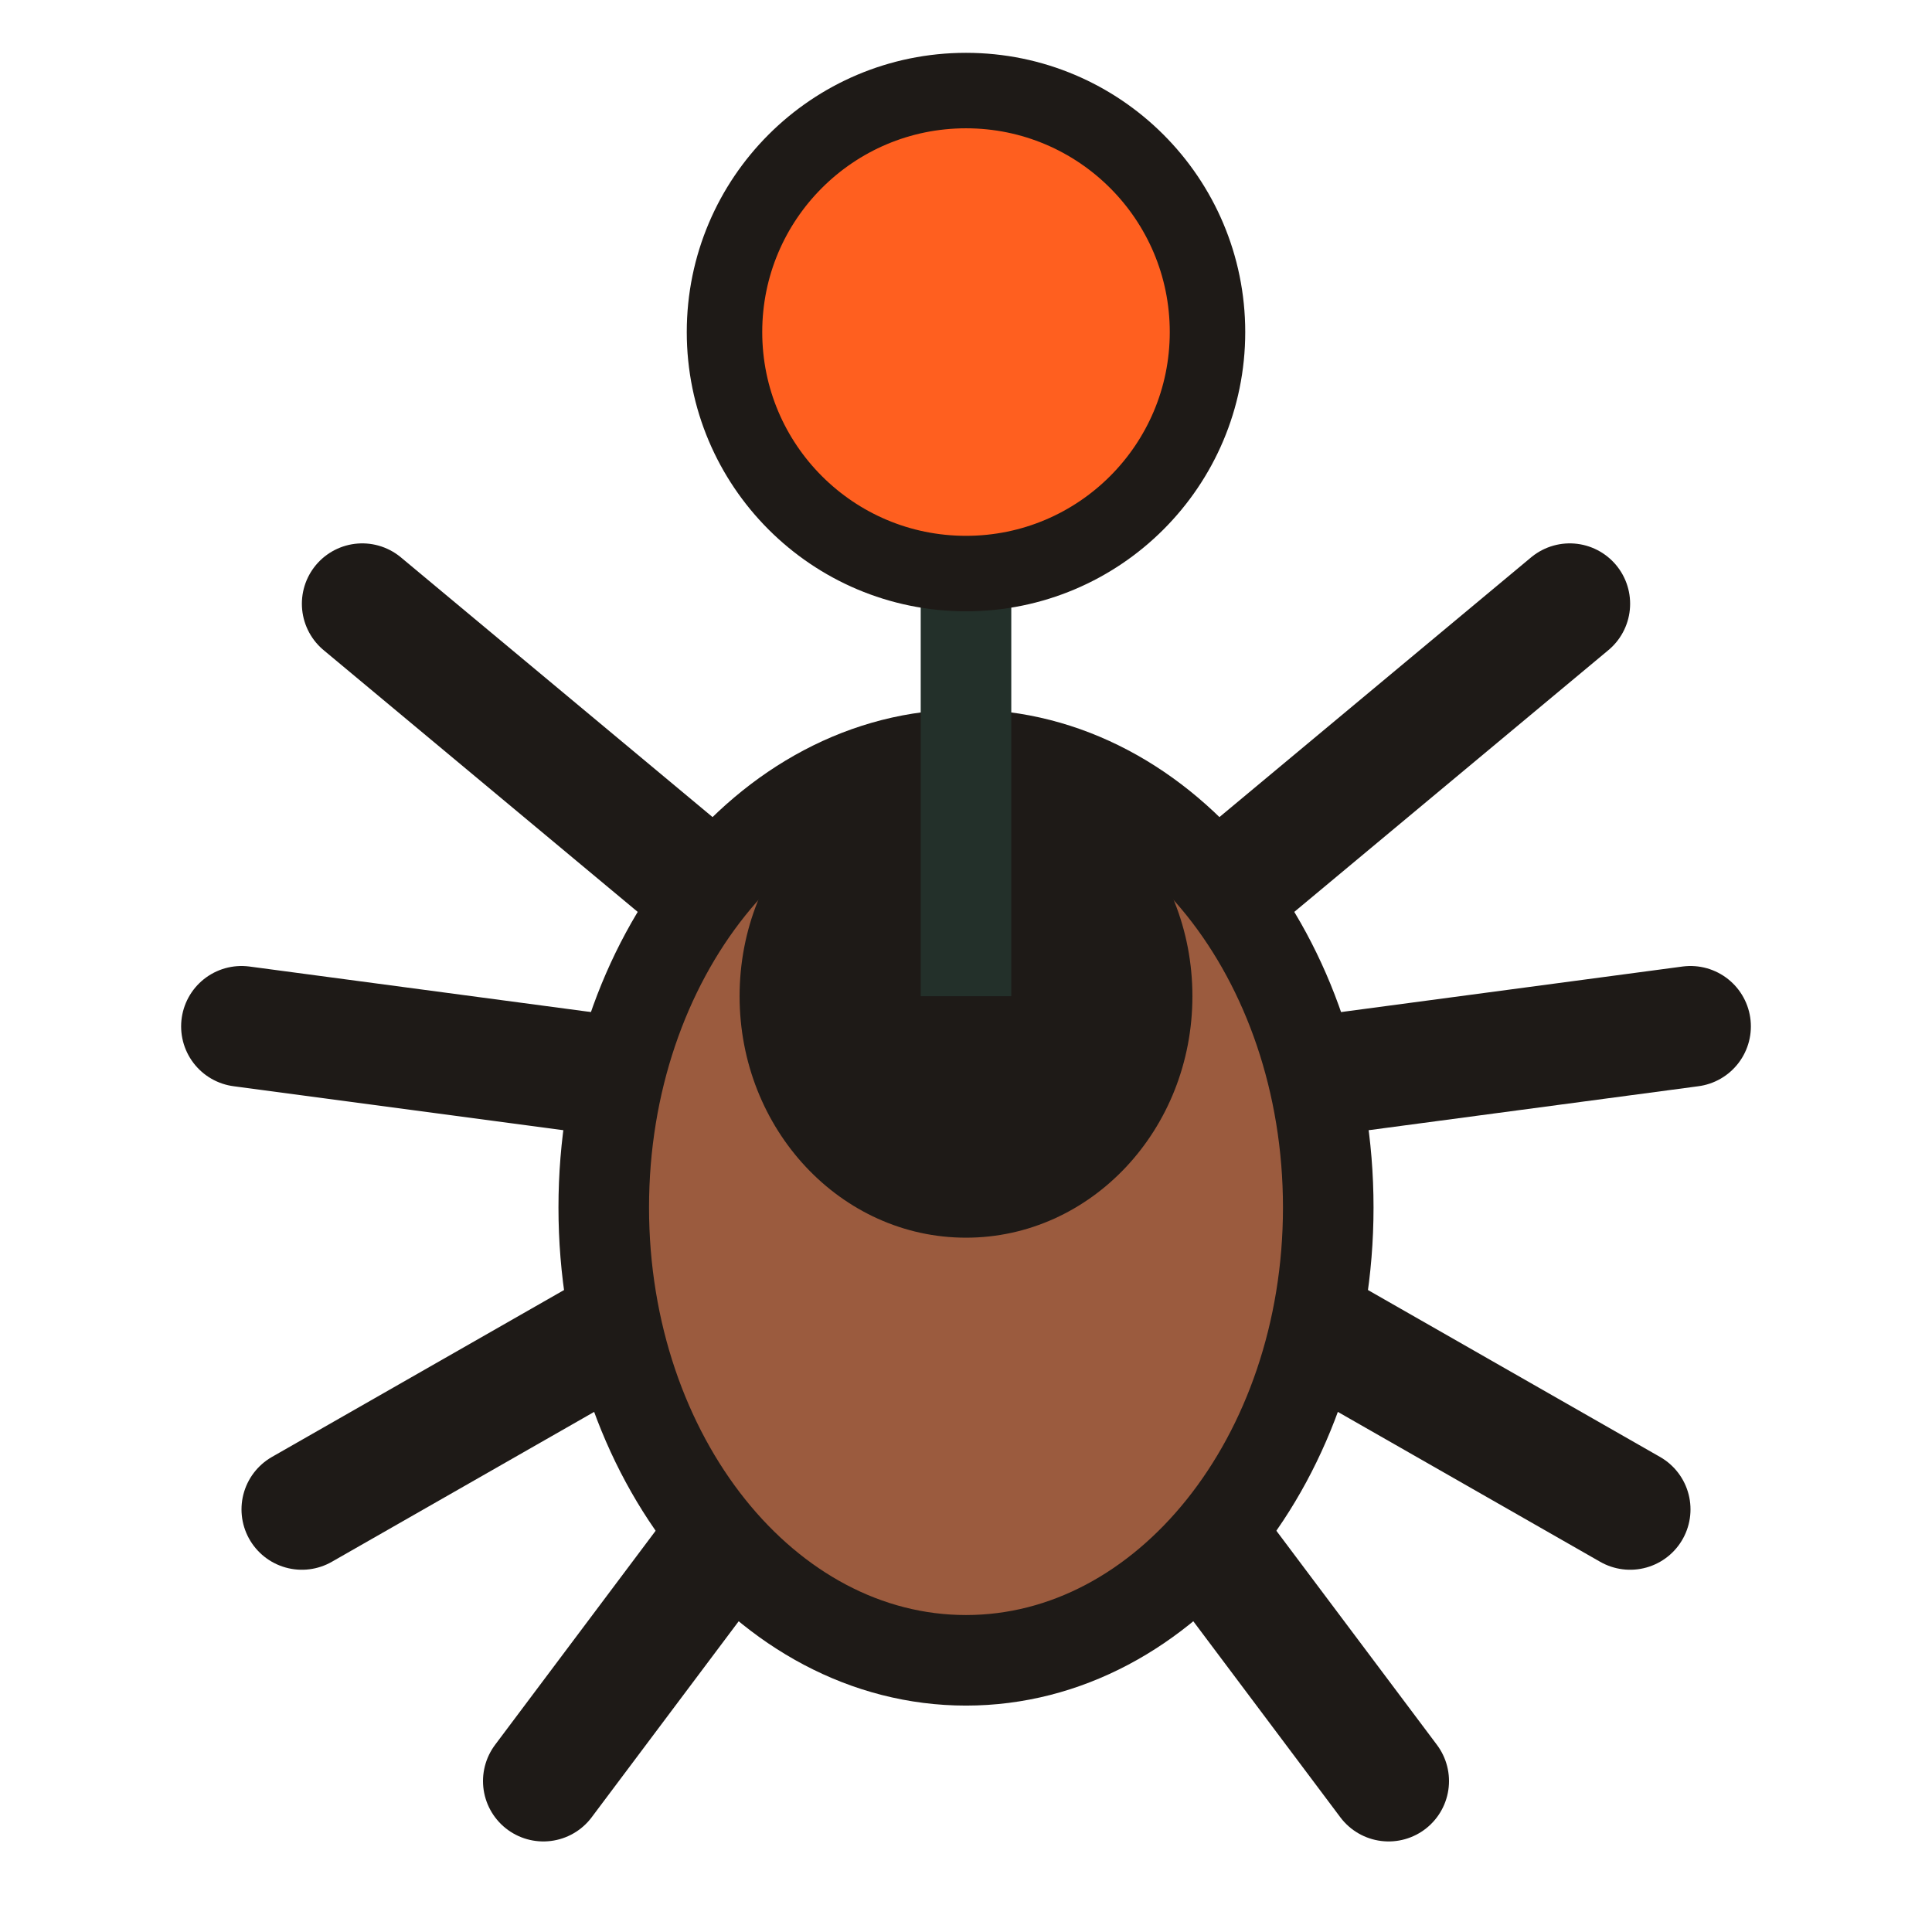
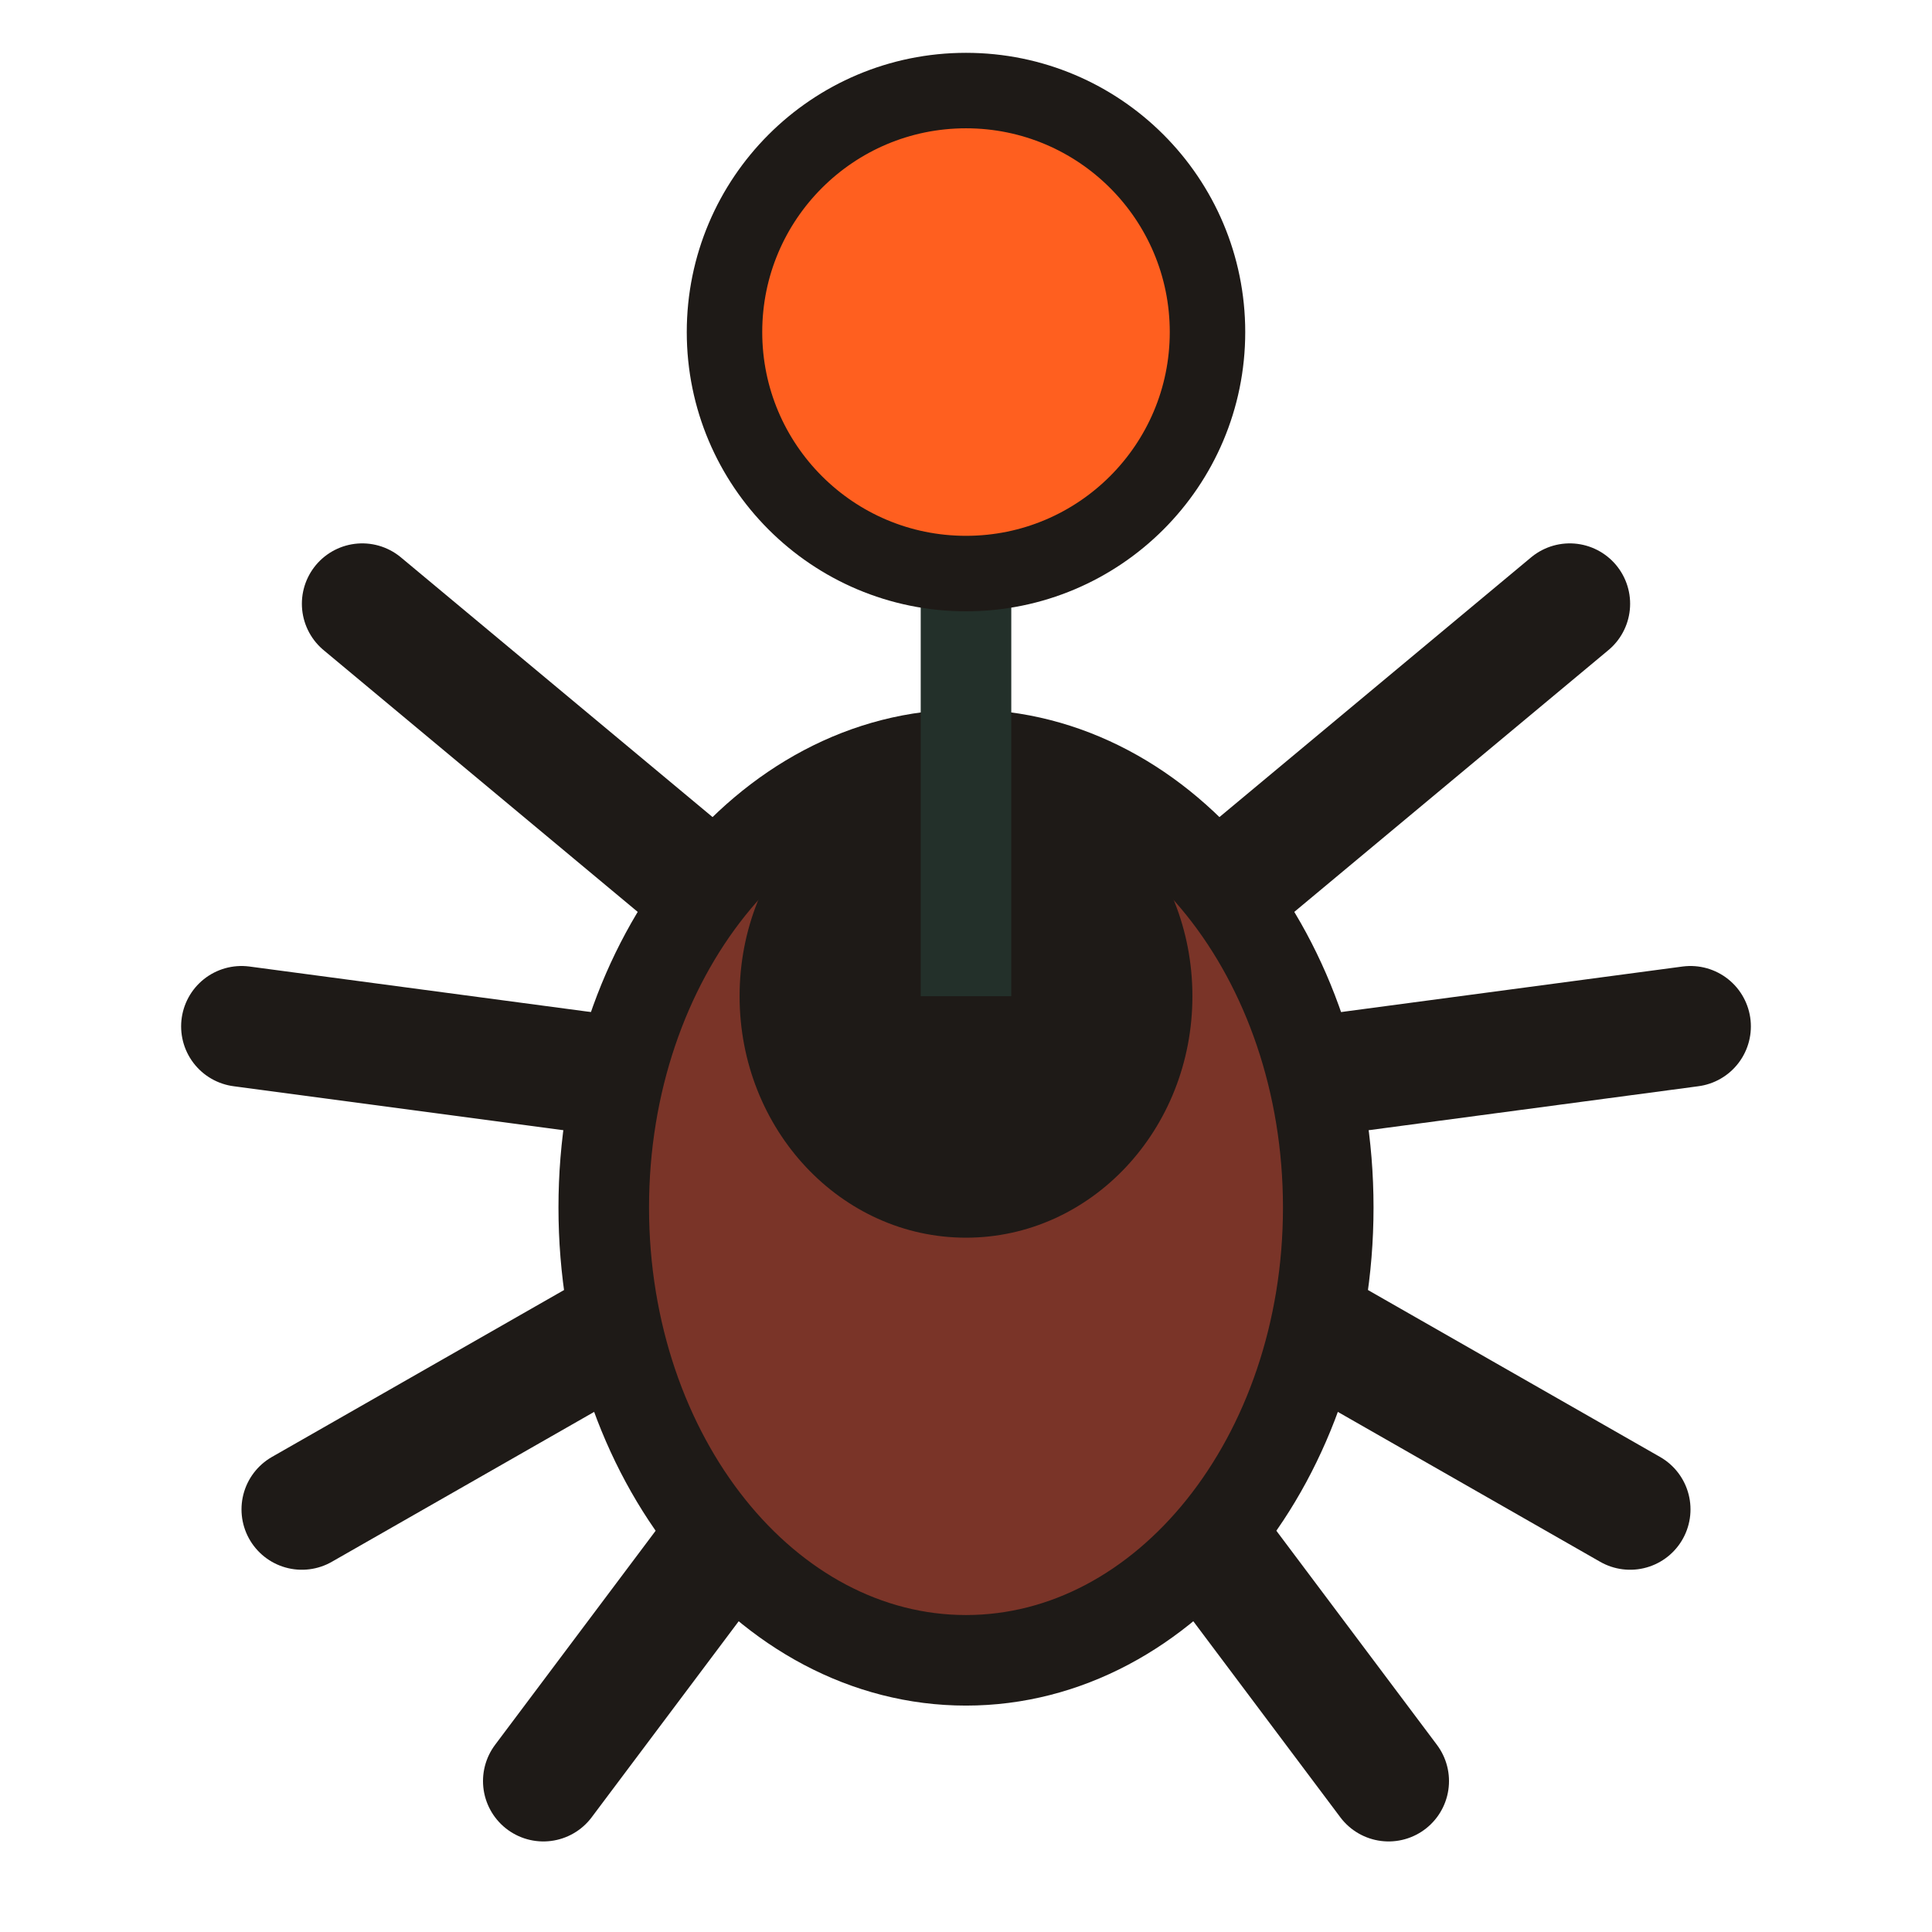
<svg xmlns="http://www.w3.org/2000/svg" viewBox="0 0 64 64">
  <g stroke="#1e1a17" stroke-width="4" stroke-linecap="round" fill="none">
    <path d="M24 30 L12 20 M23 36 L8 34 M24 42 L10 50 M27 47 L18 59 M40 30 L52 20 M41 36 L56 34 M40 42 L54 50 M37 47 L46 59" />
  </g>
-   <ellipse cx="32" cy="40" rx="12" ry="15" fill="#9b5b3e" stroke="#1e1a17" stroke-width="3" />
+   <ellipse cx="32" cy="40" rx="12" ry="15" fill="#7a3428" stroke="#1e1a17" stroke-width="3" />
  <ellipse cx="32" cy="33" rx="7.5" ry="8" fill="#1e1a17" />
  <line x1="32" y1="12" x2="32" y2="33" stroke="#23302a" stroke-width="3" />
  <circle cx="32" cy="11" r="8" fill="#ff5f1f" stroke="#1e1a17" stroke-width="2.5" />
</svg>
